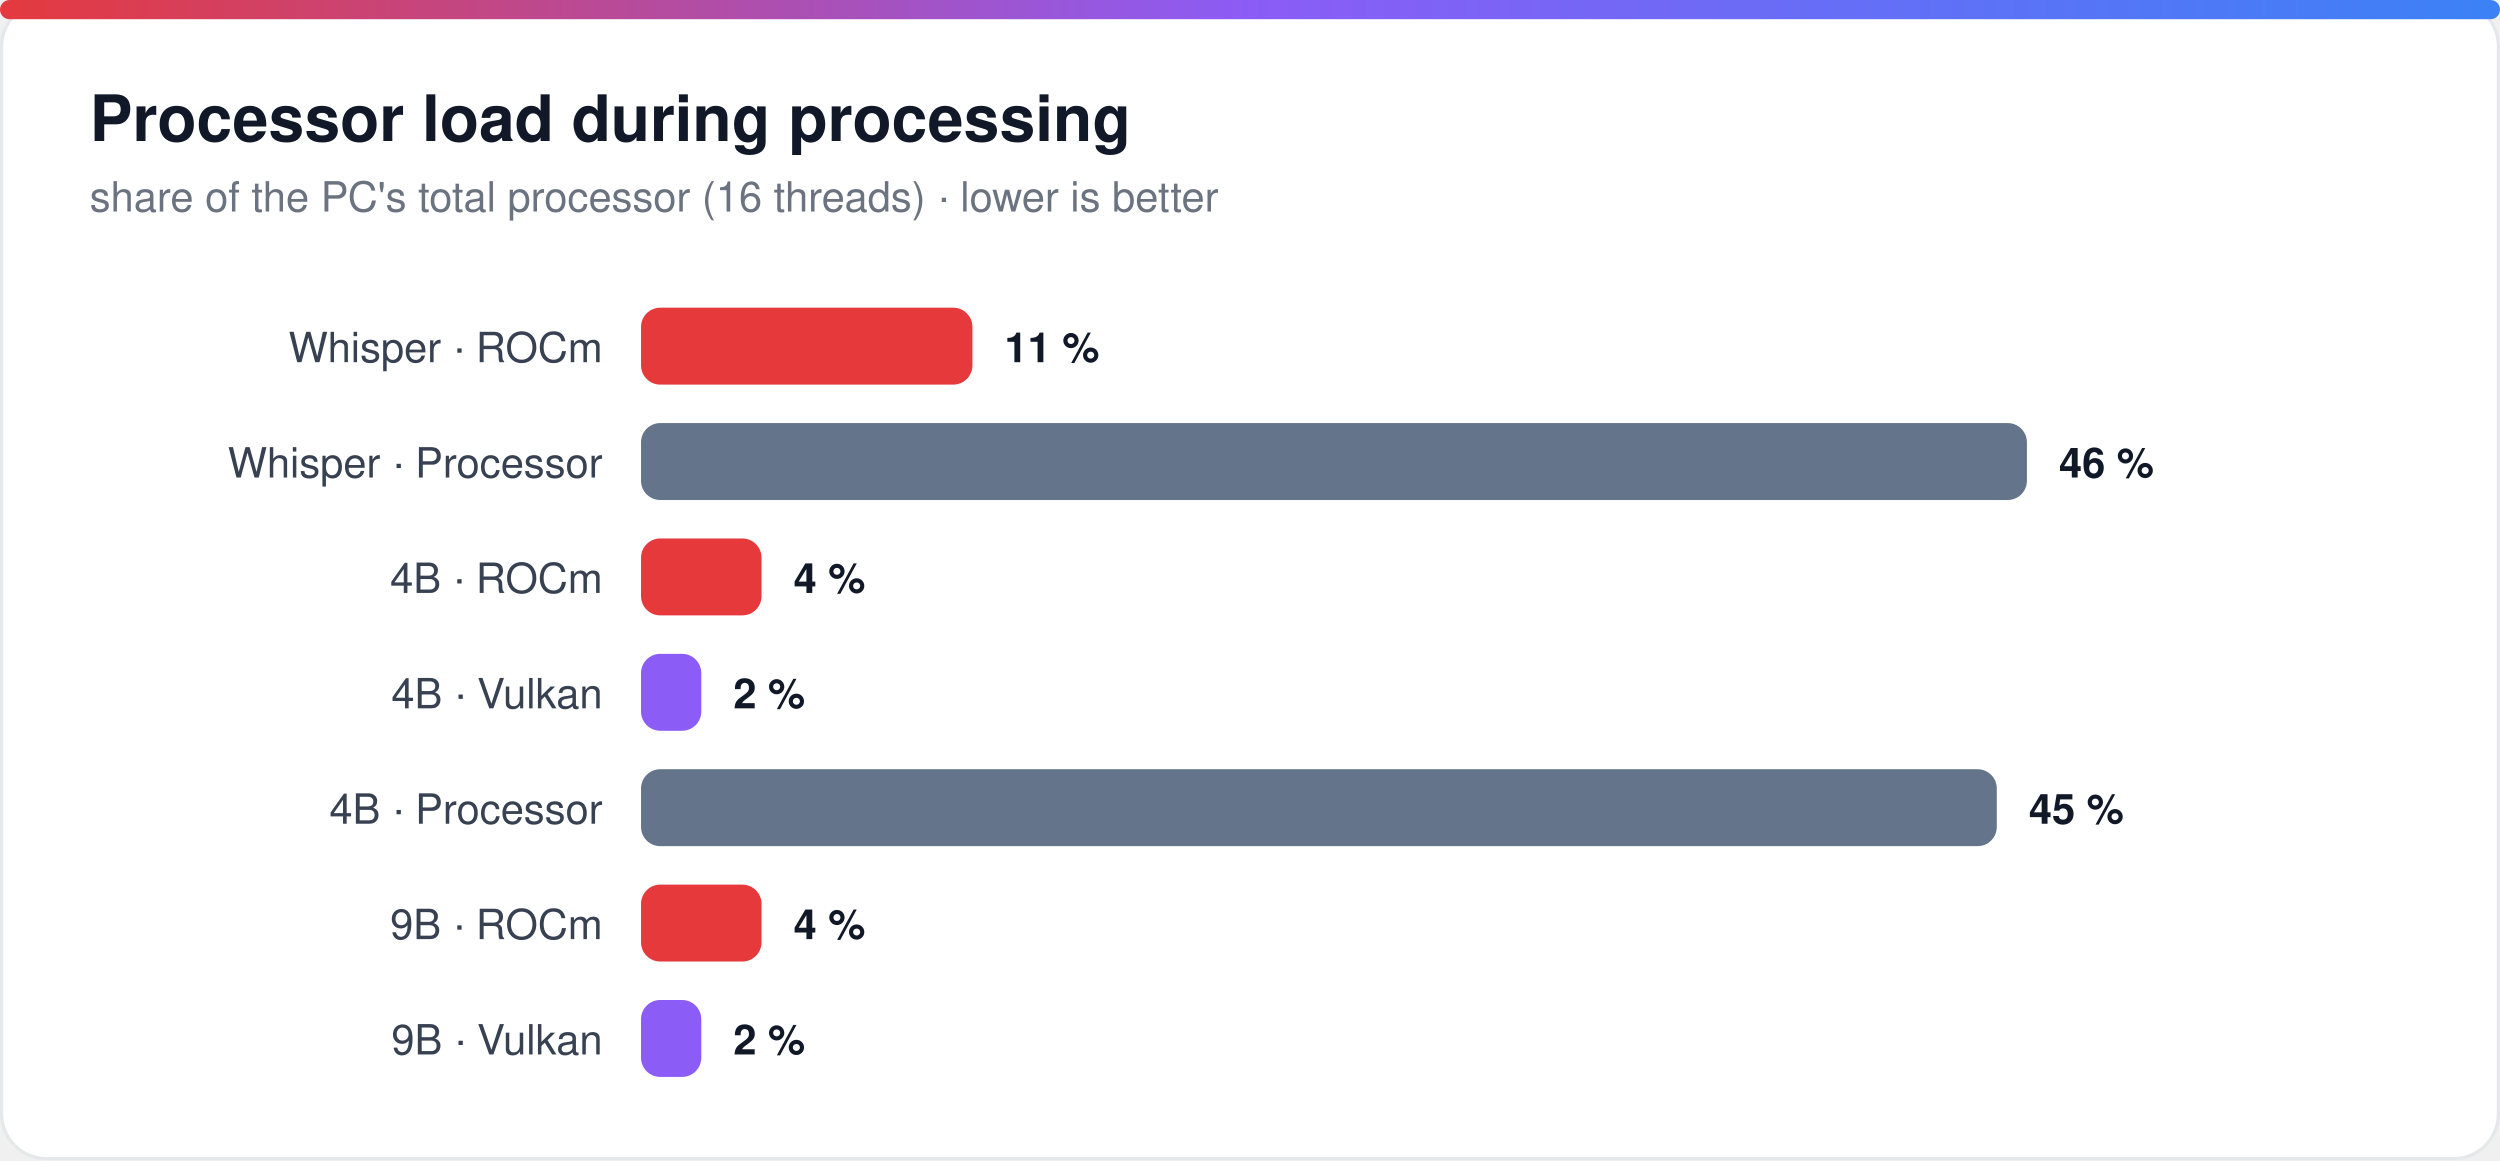
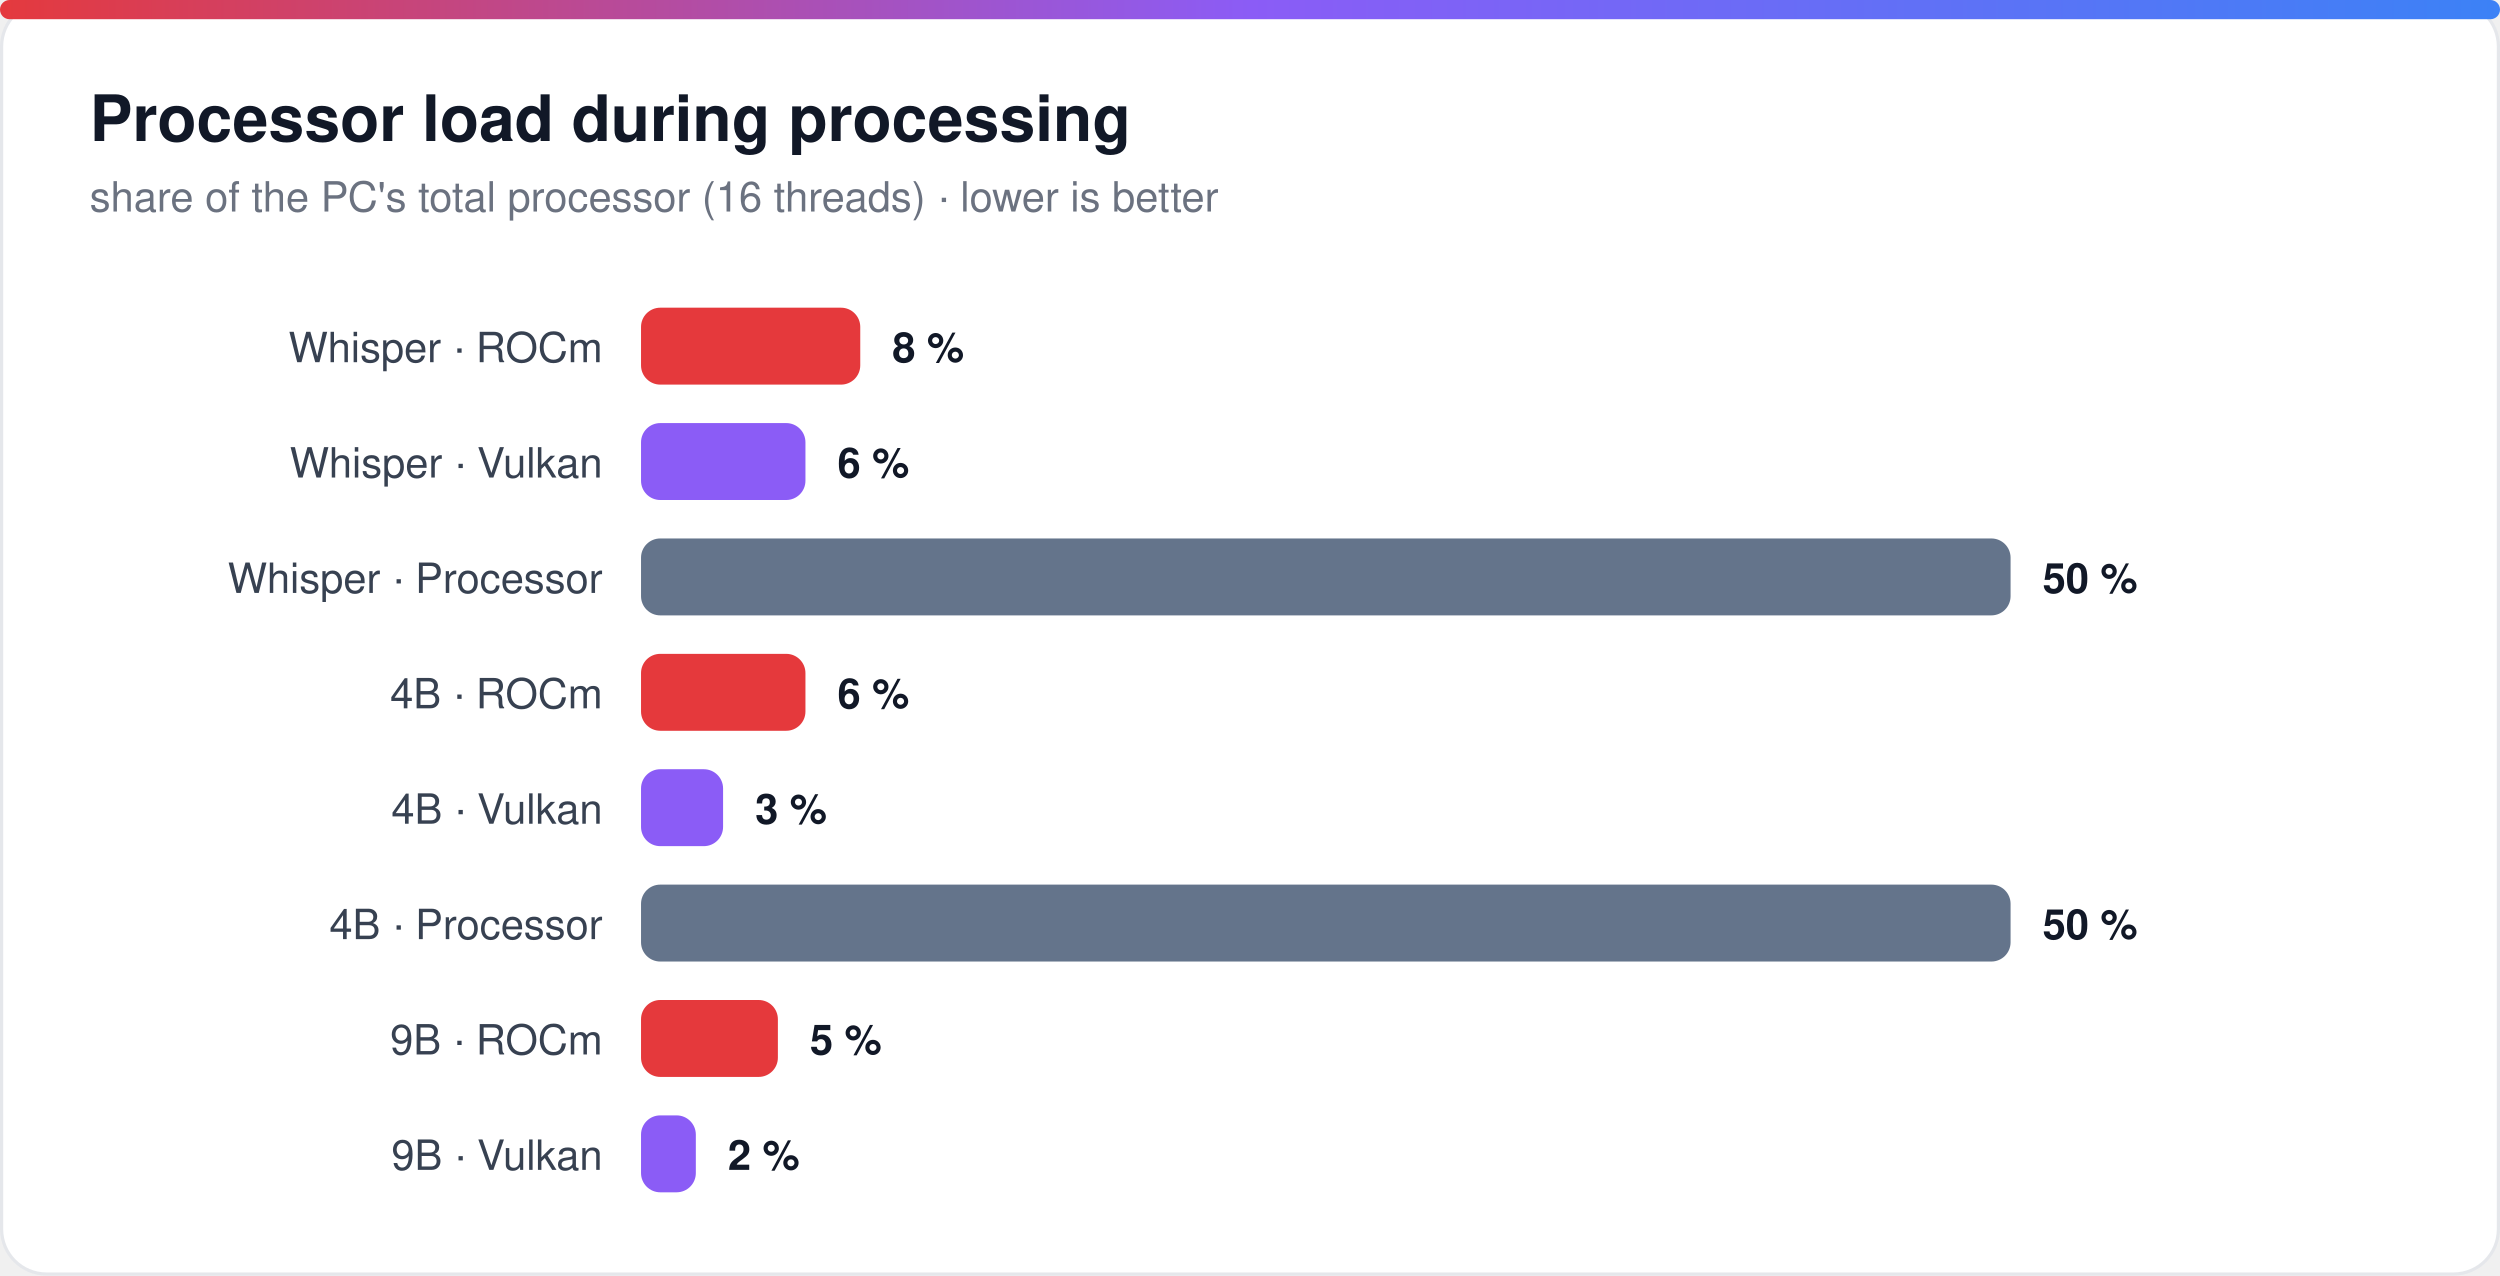
- <svg xmlns="http://www.w3.org/2000/svg" width="780" height="362" viewBox="0 0 780 362" font-family="Segoe UI, -apple-system, Helvetica, Arial, sans-serif" role="img" aria-label="Processor load during processing">
-   <rect x="0.5" y="0.5" width="779" height="361" rx="14" fill="#FFFFFF" stroke="#E5E7EB" />
+ <svg xmlns="http://www.w3.org/2000/svg" width="780" height="398" viewBox="0 0 780 398" font-family="Segoe UI, -apple-system, Helvetica, Arial, sans-serif" role="img" aria-label="Processor load during processing">
+   <rect x="0.5" y="0.5" width="779" height="397" rx="14" fill="#FFFFFF" stroke="#E5E7EB" />
  <rect x="0" y="0" width="780" height="6" rx="3" fill="url(#g)" />
  <defs>
    <linearGradient id="g" x1="0" x2="1">
      <stop offset="0" stop-color="#E5393C" />
      <stop offset="0.5" stop-color="#8B5CF6" />
      <stop offset="1" stop-color="#3B82F6" />
    </linearGradient>
  </defs>
  <text x="28" y="44" font-size="20" font-weight="700" fill="#111827">Processor load during processing</text>
  <text x="28" y="66" font-size="13" fill="#6B7280">share of the PC's total processor (16 threads) · lower is better</text>
  <text x="188" y="113.0" font-size="13" fill="#374151" text-anchor="end">Whisper · ROCm</text>
-   <rect x="200" y="96" width="103.4" height="24" rx="6" fill="#E5393C" />
-   <text x="313.4" y="113.0" font-size="13" font-weight="600" fill="#111827">11 %</text>
-   <text x="188" y="149.0" font-size="13" fill="#374151" text-anchor="end">Whisper · Processor</text>
-   <rect x="200" y="132" width="432.4" height="24" rx="6" fill="#64748B" />
-   <text x="642.4" y="149.0" font-size="13" font-weight="600" fill="#111827">46 %</text>
-   <text x="188" y="185.0" font-size="13" fill="#374151" text-anchor="end">4B · ROCm</text>
-   <rect x="200" y="168" width="37.6" height="24" rx="6" fill="#E5393C" />
-   <text x="247.6" y="185.0" font-size="13" font-weight="600" fill="#111827">4 %</text>
-   <text x="188" y="221.0" font-size="13" fill="#374151" text-anchor="end">4B · Vulkan</text>
-   <rect x="200" y="204" width="18.8" height="24" rx="6" fill="#8B5CF6" />
-   <text x="228.8" y="221.0" font-size="13" font-weight="600" fill="#111827">2 %</text>
-   <text x="188" y="257.0" font-size="13" fill="#374151" text-anchor="end">4B · Processor</text>
-   <rect x="200" y="240" width="423.0" height="24" rx="6" fill="#64748B" />
-   <text x="633.0" y="257.0" font-size="13" font-weight="600" fill="#111827">45 %</text>
-   <text x="188" y="293.0" font-size="13" fill="#374151" text-anchor="end">9B · ROCm</text>
-   <rect x="200" y="276" width="37.6" height="24" rx="6" fill="#E5393C" />
-   <text x="247.6" y="293.0" font-size="13" font-weight="600" fill="#111827">4 %</text>
-   <text x="188" y="329.0" font-size="13" fill="#374151" text-anchor="end">9B · Vulkan</text>
-   <rect x="200" y="312" width="18.8" height="24" rx="6" fill="#8B5CF6" />
-   <text x="228.8" y="329.0" font-size="13" font-weight="600" fill="#111827">2 %</text>
+   <rect x="200" y="96" width="68.4" height="24" rx="6" fill="#E5393C" />
+   <text x="278.4" y="113.0" font-size="13" font-weight="600" fill="#111827">8 %</text>
+   <text x="188" y="149.0" font-size="13" fill="#374151" text-anchor="end">Whisper · Vulkan</text>
+   <rect x="200" y="132" width="51.3" height="24" rx="6" fill="#8B5CF6" />
+   <text x="261.3" y="149.0" font-size="13" font-weight="600" fill="#111827">6 %</text>
+   <text x="188" y="185.0" font-size="13" fill="#374151" text-anchor="end">Whisper · Processor</text>
+   <rect x="200" y="168" width="427.3" height="24" rx="6" fill="#64748B" />
+   <text x="637.3" y="185.0" font-size="13" font-weight="600" fill="#111827">50 %</text>
+   <text x="188" y="221.0" font-size="13" fill="#374151" text-anchor="end">4B · ROCm</text>
+   <rect x="200" y="204" width="51.3" height="24" rx="6" fill="#E5393C" />
+   <text x="261.3" y="221.0" font-size="13" font-weight="600" fill="#111827">6 %</text>
+   <text x="188" y="257.0" font-size="13" fill="#374151" text-anchor="end">4B · Vulkan</text>
+   <rect x="200" y="240" width="25.6" height="24" rx="6" fill="#8B5CF6" />
+   <text x="235.6" y="257.0" font-size="13" font-weight="600" fill="#111827">3 %</text>
+   <text x="188" y="293.0" font-size="13" fill="#374151" text-anchor="end">4B · Processor</text>
+   <rect x="200" y="276" width="427.3" height="24" rx="6" fill="#64748B" />
+   <text x="637.3" y="293.0" font-size="13" font-weight="600" fill="#111827">50 %</text>
+   <text x="188" y="329.0" font-size="13" fill="#374151" text-anchor="end">9B · ROCm</text>
+   <rect x="200" y="312" width="42.7" height="24" rx="6" fill="#E5393C" />
+   <text x="252.7" y="329.0" font-size="13" font-weight="600" fill="#111827">5 %</text>
+   <text x="188" y="365.0" font-size="13" fill="#374151" text-anchor="end">9B · Vulkan</text>
+   <rect x="200" y="348" width="17.1" height="24" rx="6" fill="#8B5CF6" />
+   <text x="227.1" y="365.0" font-size="13" font-weight="600" fill="#111827">2 %</text>
</svg>
